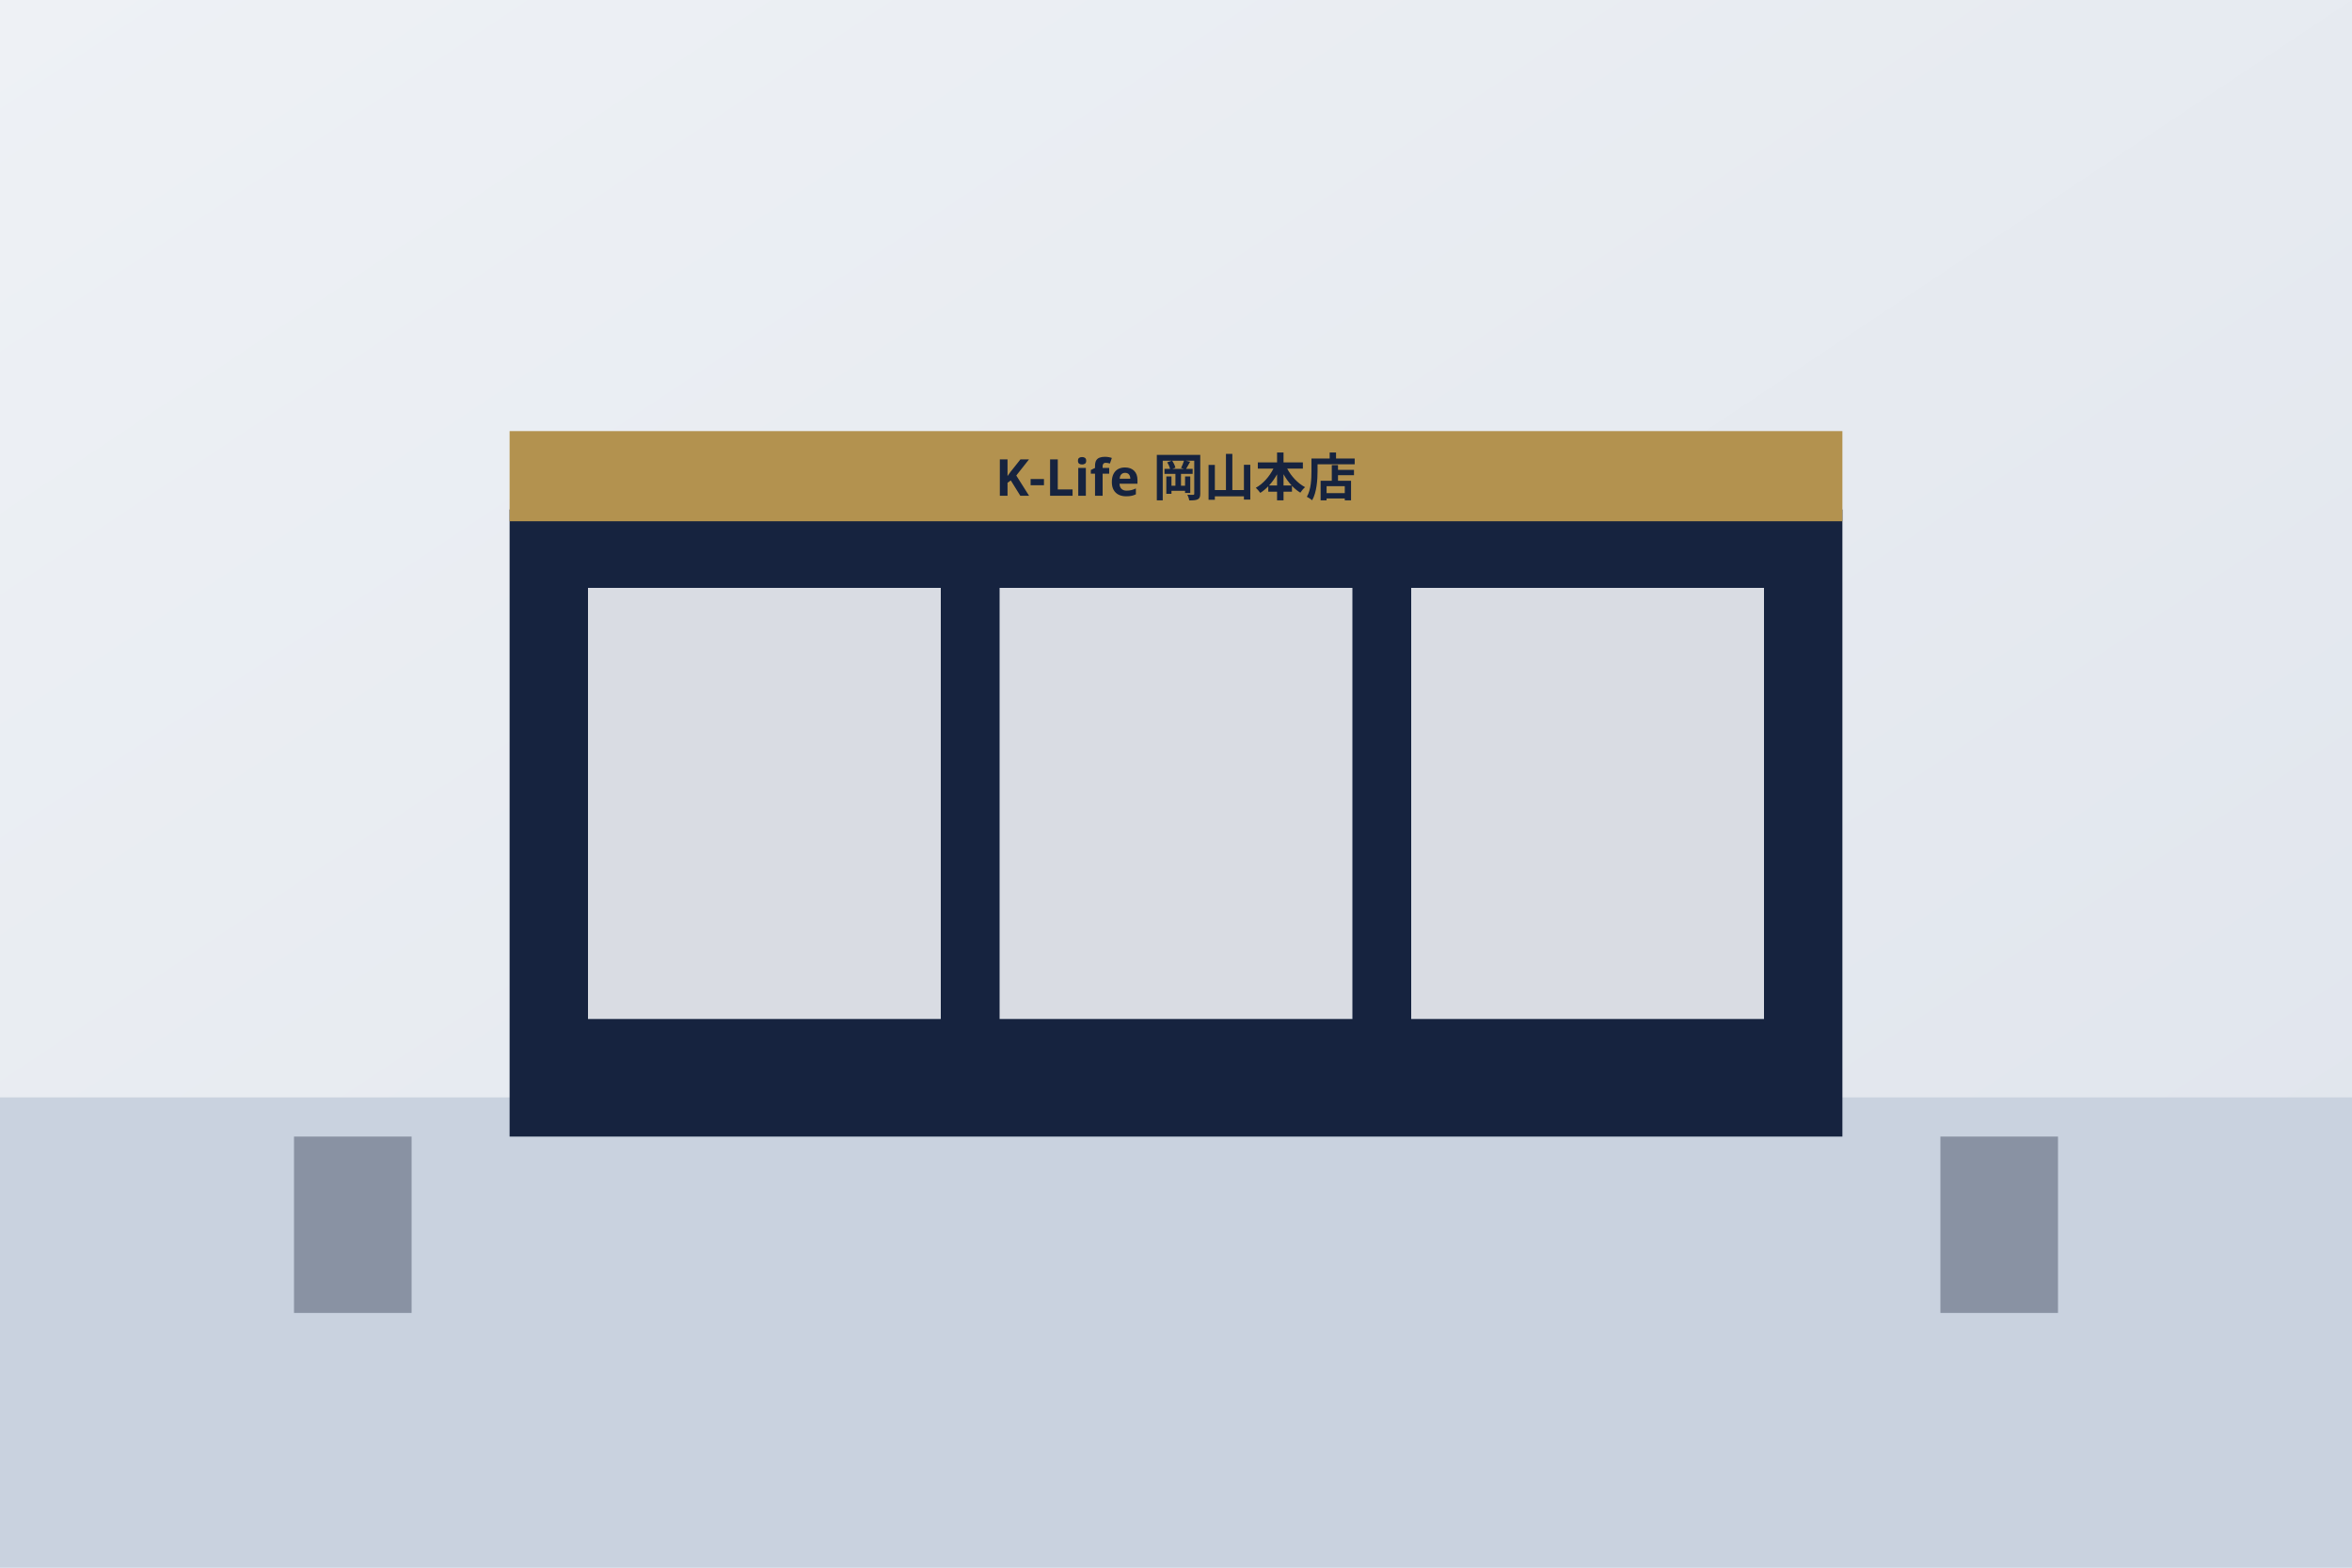
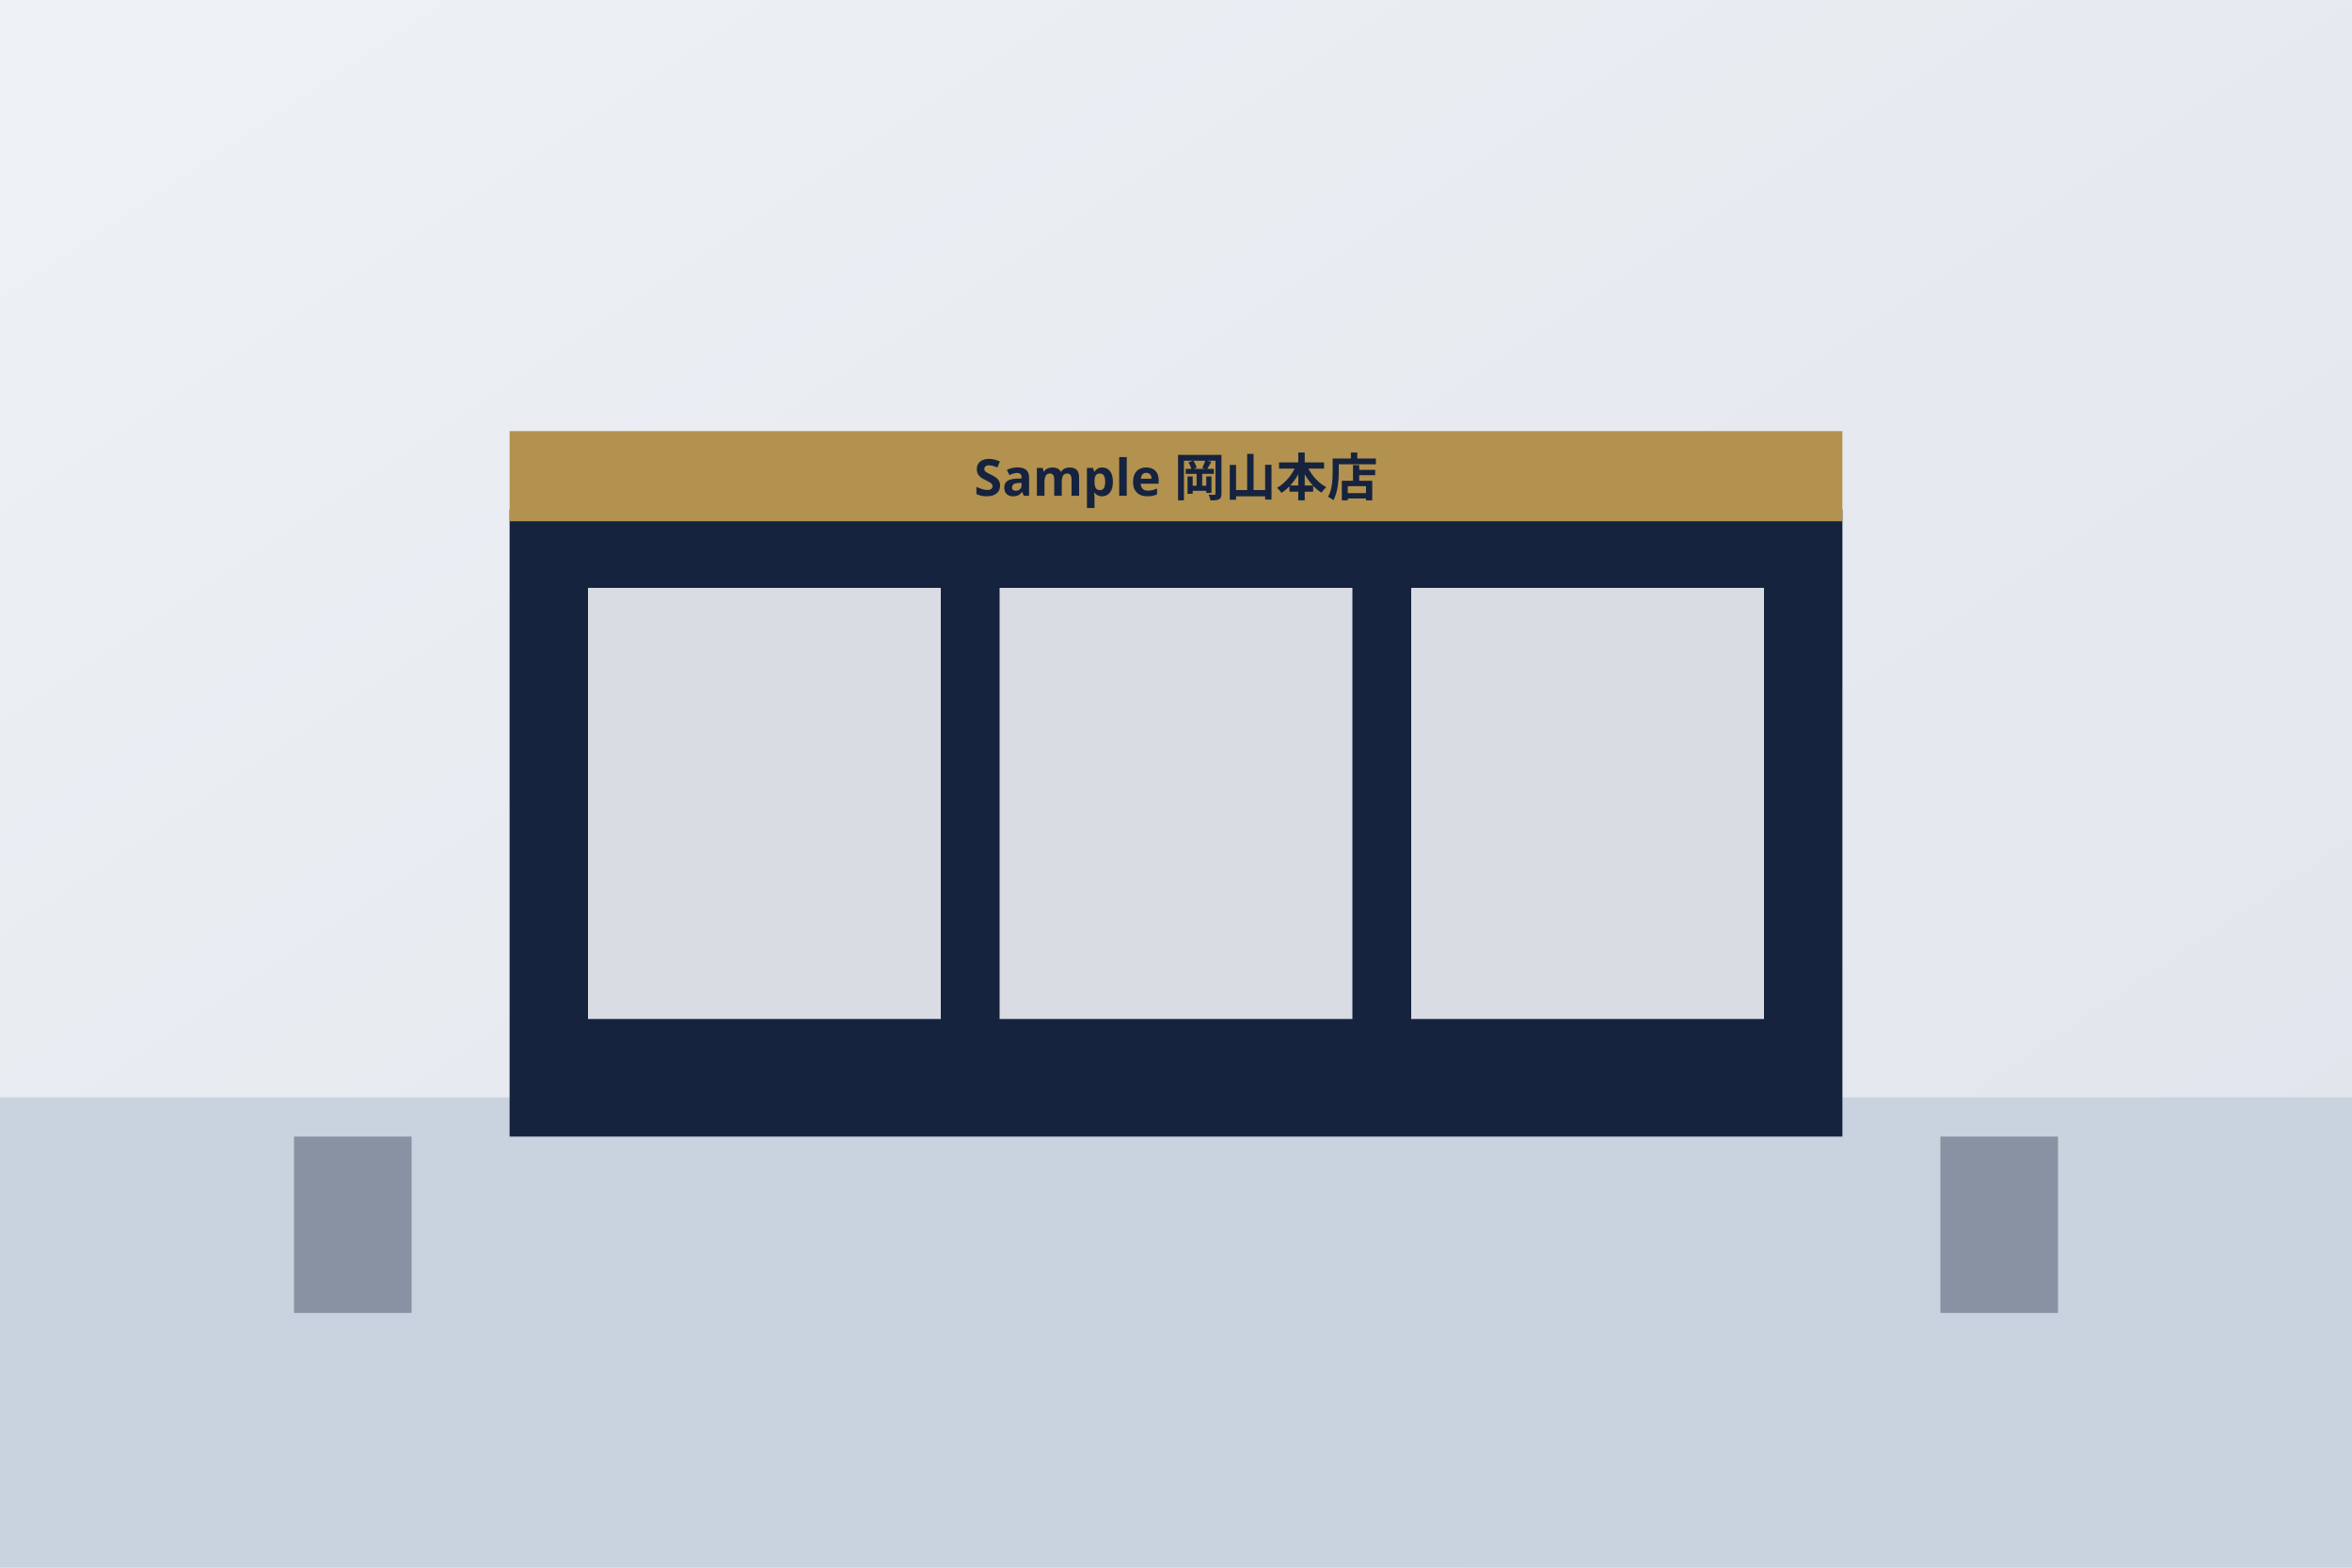
- <svg xmlns="http://www.w3.org/2000/svg" viewBox="0 0 1200 800" role="img" aria-label="K-Life 店舗イメージ（プレースホルダー）">
+ <svg xmlns="http://www.w3.org/2000/svg" viewBox="0 0 1200 800" role="img" aria-label="Sample 店舗イメージ（プレースホルダー）">
  <defs>
    <linearGradient id="g" x1="0%" y1="0%" x2="100%" y2="100%">
      <stop offset="0%" stop-color="#eef1f5" />
      <stop offset="100%" stop-color="#dfe4ec" />
    </linearGradient>
  </defs>
  <rect width="1200" height="800" fill="url(#g)" />
  <rect x="0" y="560" width="1200" height="240" fill="#c9d2df" />
  <g>
    <rect x="260" y="260" width="680" height="320" fill="#16233f" />
    <rect x="300" y="300" width="180" height="220" fill="#eef1f5" opacity="0.9" />
    <rect x="510" y="300" width="180" height="220" fill="#eef1f5" opacity="0.9" />
    <rect x="720" y="300" width="180" height="220" fill="#eef1f5" opacity="0.9" />
    <rect x="260" y="220" width="680" height="46" fill="#b3924f" />
-     <text x="600" y="253" text-anchor="middle" font-family="sans-serif" font-size="26" font-weight="700" fill="#16233f">K-Life 岡山本店</text>
+     <text x="600" y="253" text-anchor="middle" font-family="sans-serif" font-size="26" font-weight="700" fill="#16233f">Sample 岡山本店</text>
  </g>
  <g fill="#8992a3">
    <rect x="150" y="580" width="60" height="90" />
    <rect x="990" y="580" width="60" height="90" />
  </g>
</svg>
